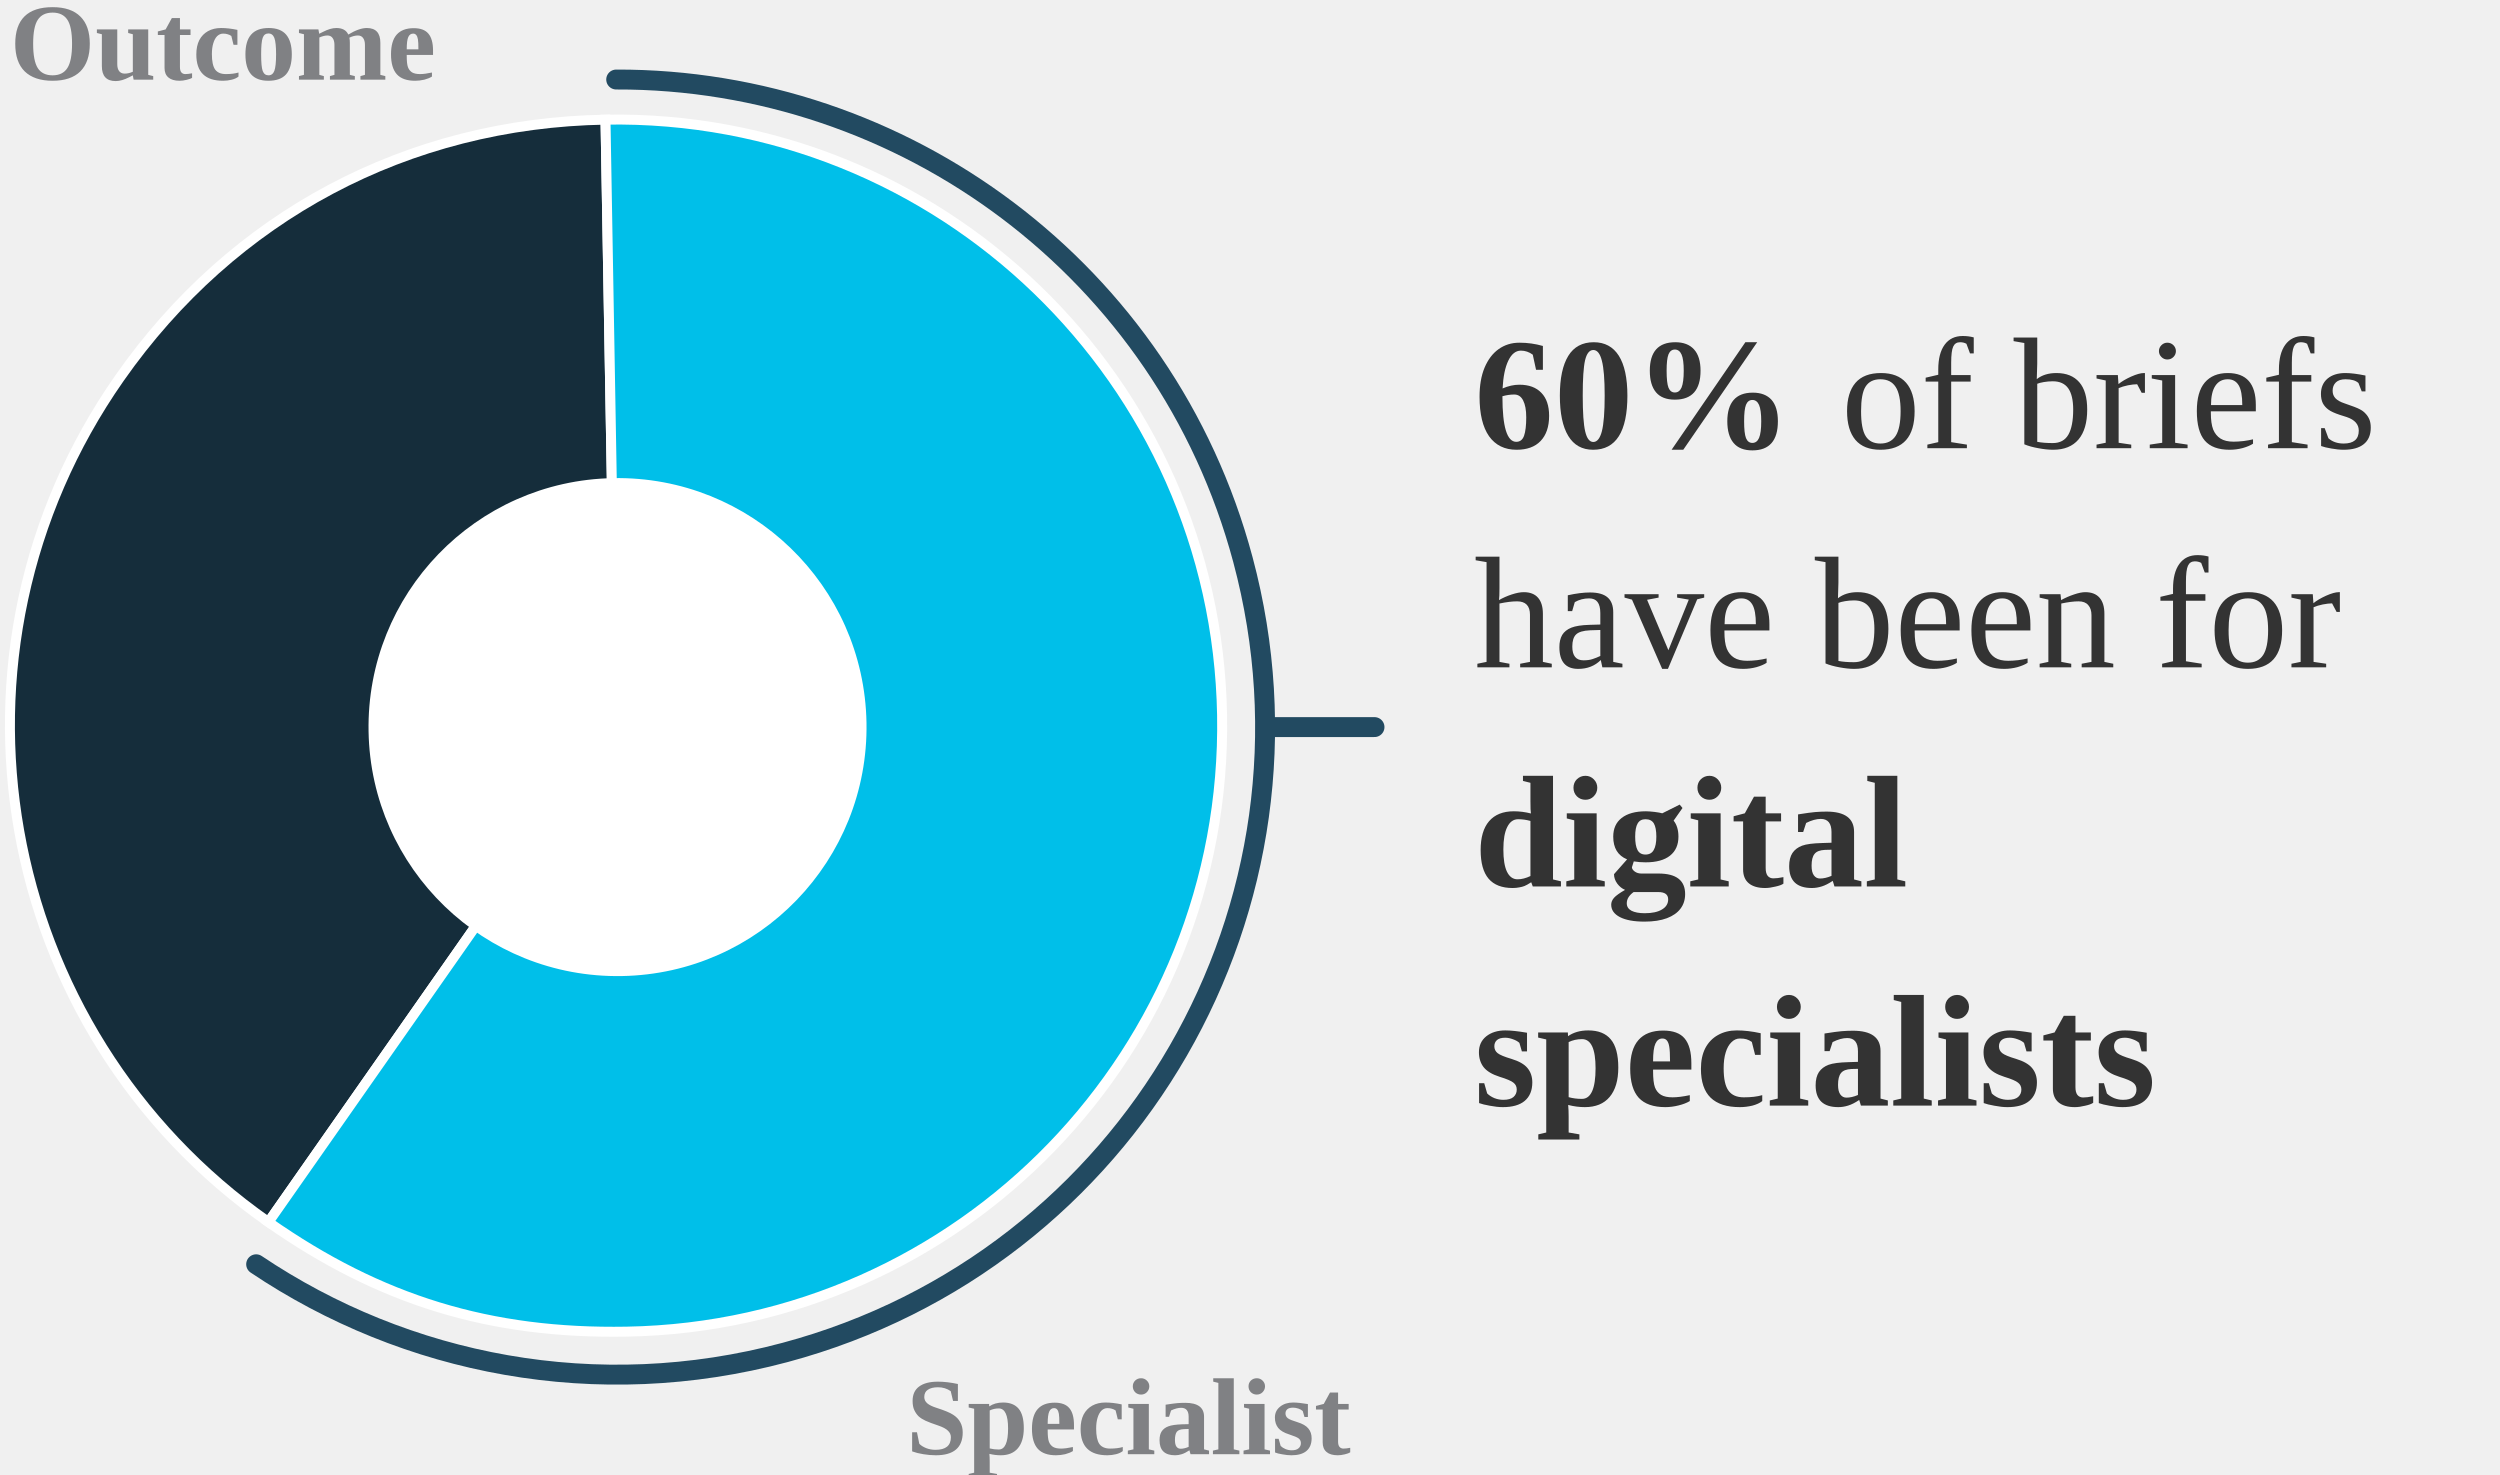
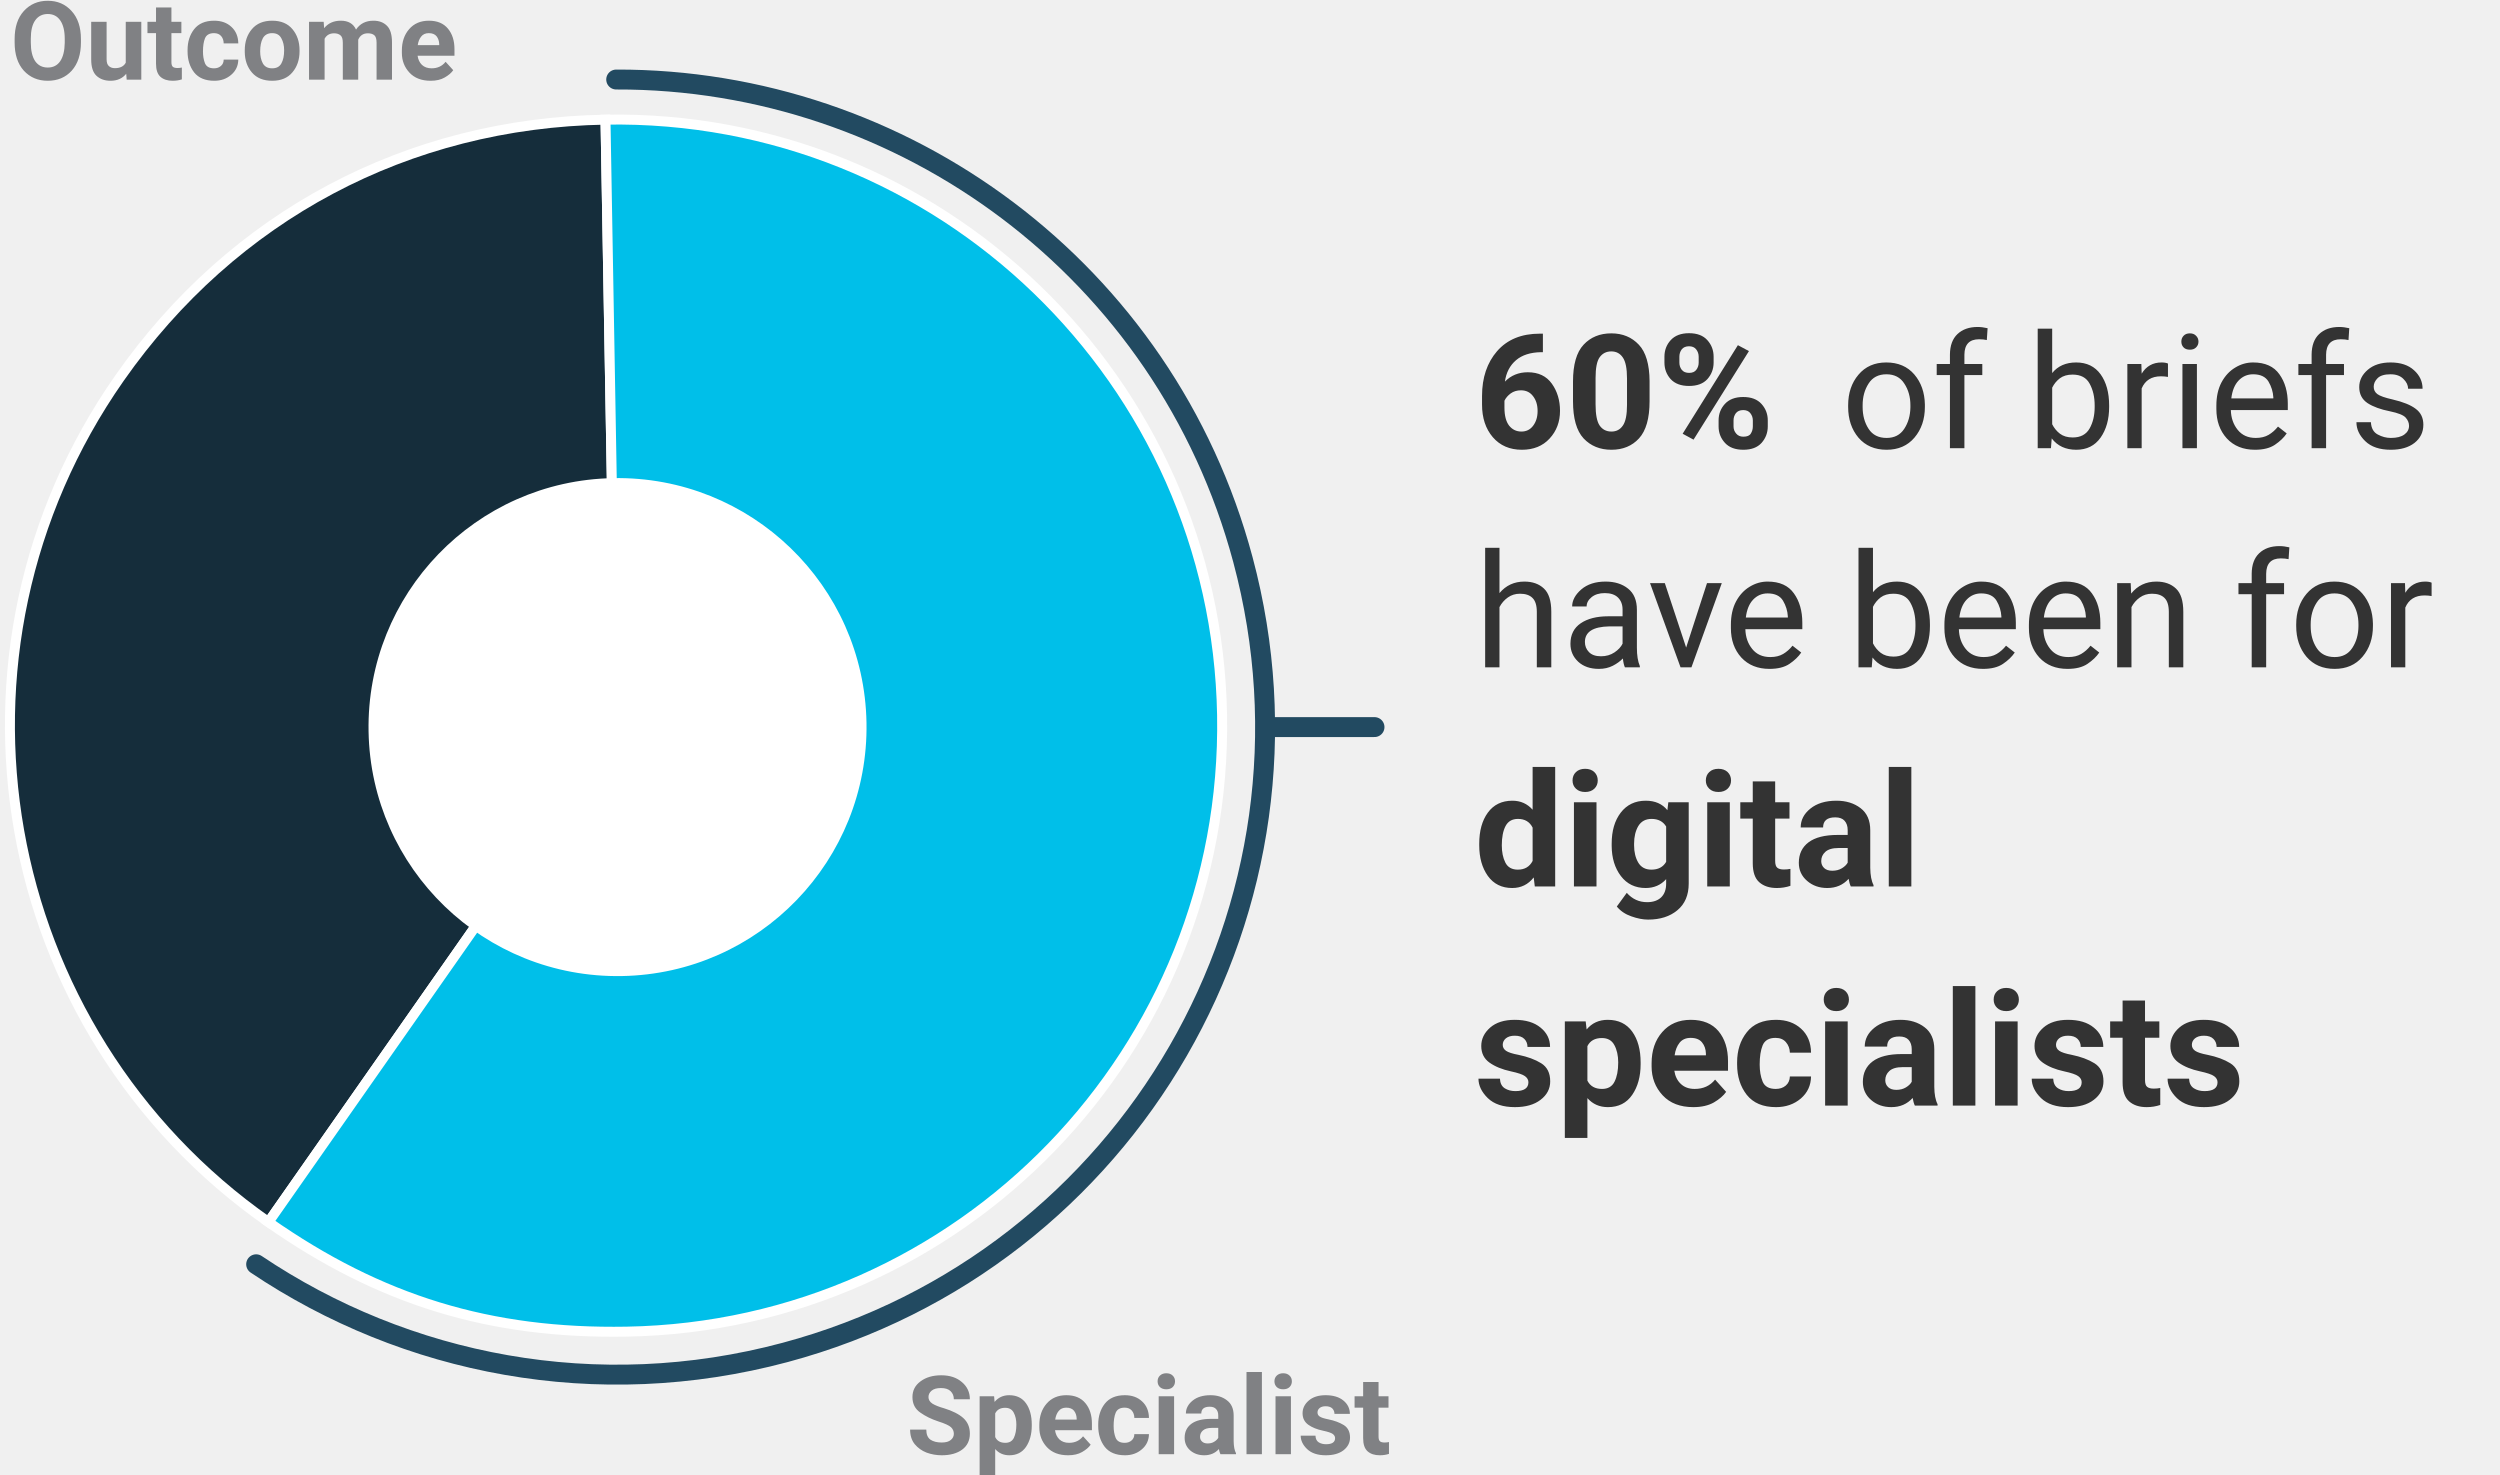
- <svg xmlns="http://www.w3.org/2000/svg" width="251px" height="148px" viewBox="0 0 251 148" version="1.1">
+ <svg xmlns="http://www.w3.org/2000/svg" font-family="-apple-system, BlinkMacSystemFont, &quot;Segoe UI&quot;, Roboto, Helvetica, Arial, sans-serif, &quot;Apple Color Emoji&quot;, &quot;Segoe UI Emoji&quot;, &quot;Segoe UI Symbol&quot;" width="251px" height="148px" viewBox="0 0 251 148" version="1.1">
  <defs />
  <g id="Jan-monthly-report-greater-than-768px" stroke="none" stroke-width="1" fill="none" fill-rule="evenodd" transform="translate(-737, -903)">
    <g id="56%-of-briefs-have-been-for-digital-specialists" transform="translate(738, 897)">
      <text id="60%-of-briefs-have-b" font-size="16" font-weight="bold" line-spacing="22" fill="#333333">
        <tspan x="147" y="51">60% </tspan>
        <tspan x="183.836" y="51" font-weight="normal">of briefs </tspan>
        <tspan x="147" y="73" font-weight="normal">have been for</tspan>
        <tspan x="250.219" y="73"> </tspan>
        <tspan x="147" y="95">digital </tspan>
        <tspan x="147" y="117">specialists</tspan>
      </text>
      <g id="Group-2" stroke-width="1" fill-rule="evenodd" transform="translate(-3, 1)">
        <g id="Group-13" transform="translate(64, 78) scale(-1, 1) rotate(1) translate(-64, -78) translate(3, 17)">
          <g id="Group-12" transform="translate(61, 61) scale(-1, 1) translate(-61, -61) " stroke="#FFFFFF">
            <path d="M60.856,60.852 L25.089,110.082 C-2.101,90.328 -8.128,52.273 11.626,25.084 C23.321,8.988 40.96,-0 60.856,-0 L60.856,60.852 Z" id="Fill-1" fill="#152D3B" />
            <path d="M60.856,60.852 L60.856,-0 C94.464,-0 121.708,27.245 121.708,60.852 C121.708,94.459 94.464,121.704 60.856,121.704 C47.144,121.704 36.182,118.141 25.089,110.082 L60.856,60.852 Z" id="Fill-4" fill="#00BFE9" />
          </g>
          <circle id="Oval-Copy-2" fill="#FFFFFF" cx="61" cy="61" r="25" />
        </g>
        <g id="Group" transform="translate(72, 77) scale(-1, 1) translate(-72, -77) " stroke="#224A61" stroke-linecap="round" stroke-width="2">
          <path d="M4,78 L14,78" id="Line-Copy-15" transform="translate(9, 79) scale(-1, 1) translate(-9, -79) " />
          <path d="M80.695,140.893 C108.502,133.523 128.997,108.184 128.997,78.058 C128.997,42.16 99.895,13.058 63.997,13.058 C44.444,13.058 26.908,21.691 14.992,35.353" id="Oval-4-Copy-2" transform="translate(71.99454, 76.97563) rotate(-165) translate(-71.99454, -76.97563) " />
        </g>
      </g>
      <text id="Outcome-Copy-3" font-size="11" font-weight="bold" fill="#808184">
        <tspan x="0" y="14">Outcome</tspan>
      </text>
      <text id="Specialist-Copy-2" font-size="11" font-weight="bold" fill="#808184">
        <tspan x="90" y="152">Specialist</tspan>
      </text>
    </g>
  </g>
</svg>
